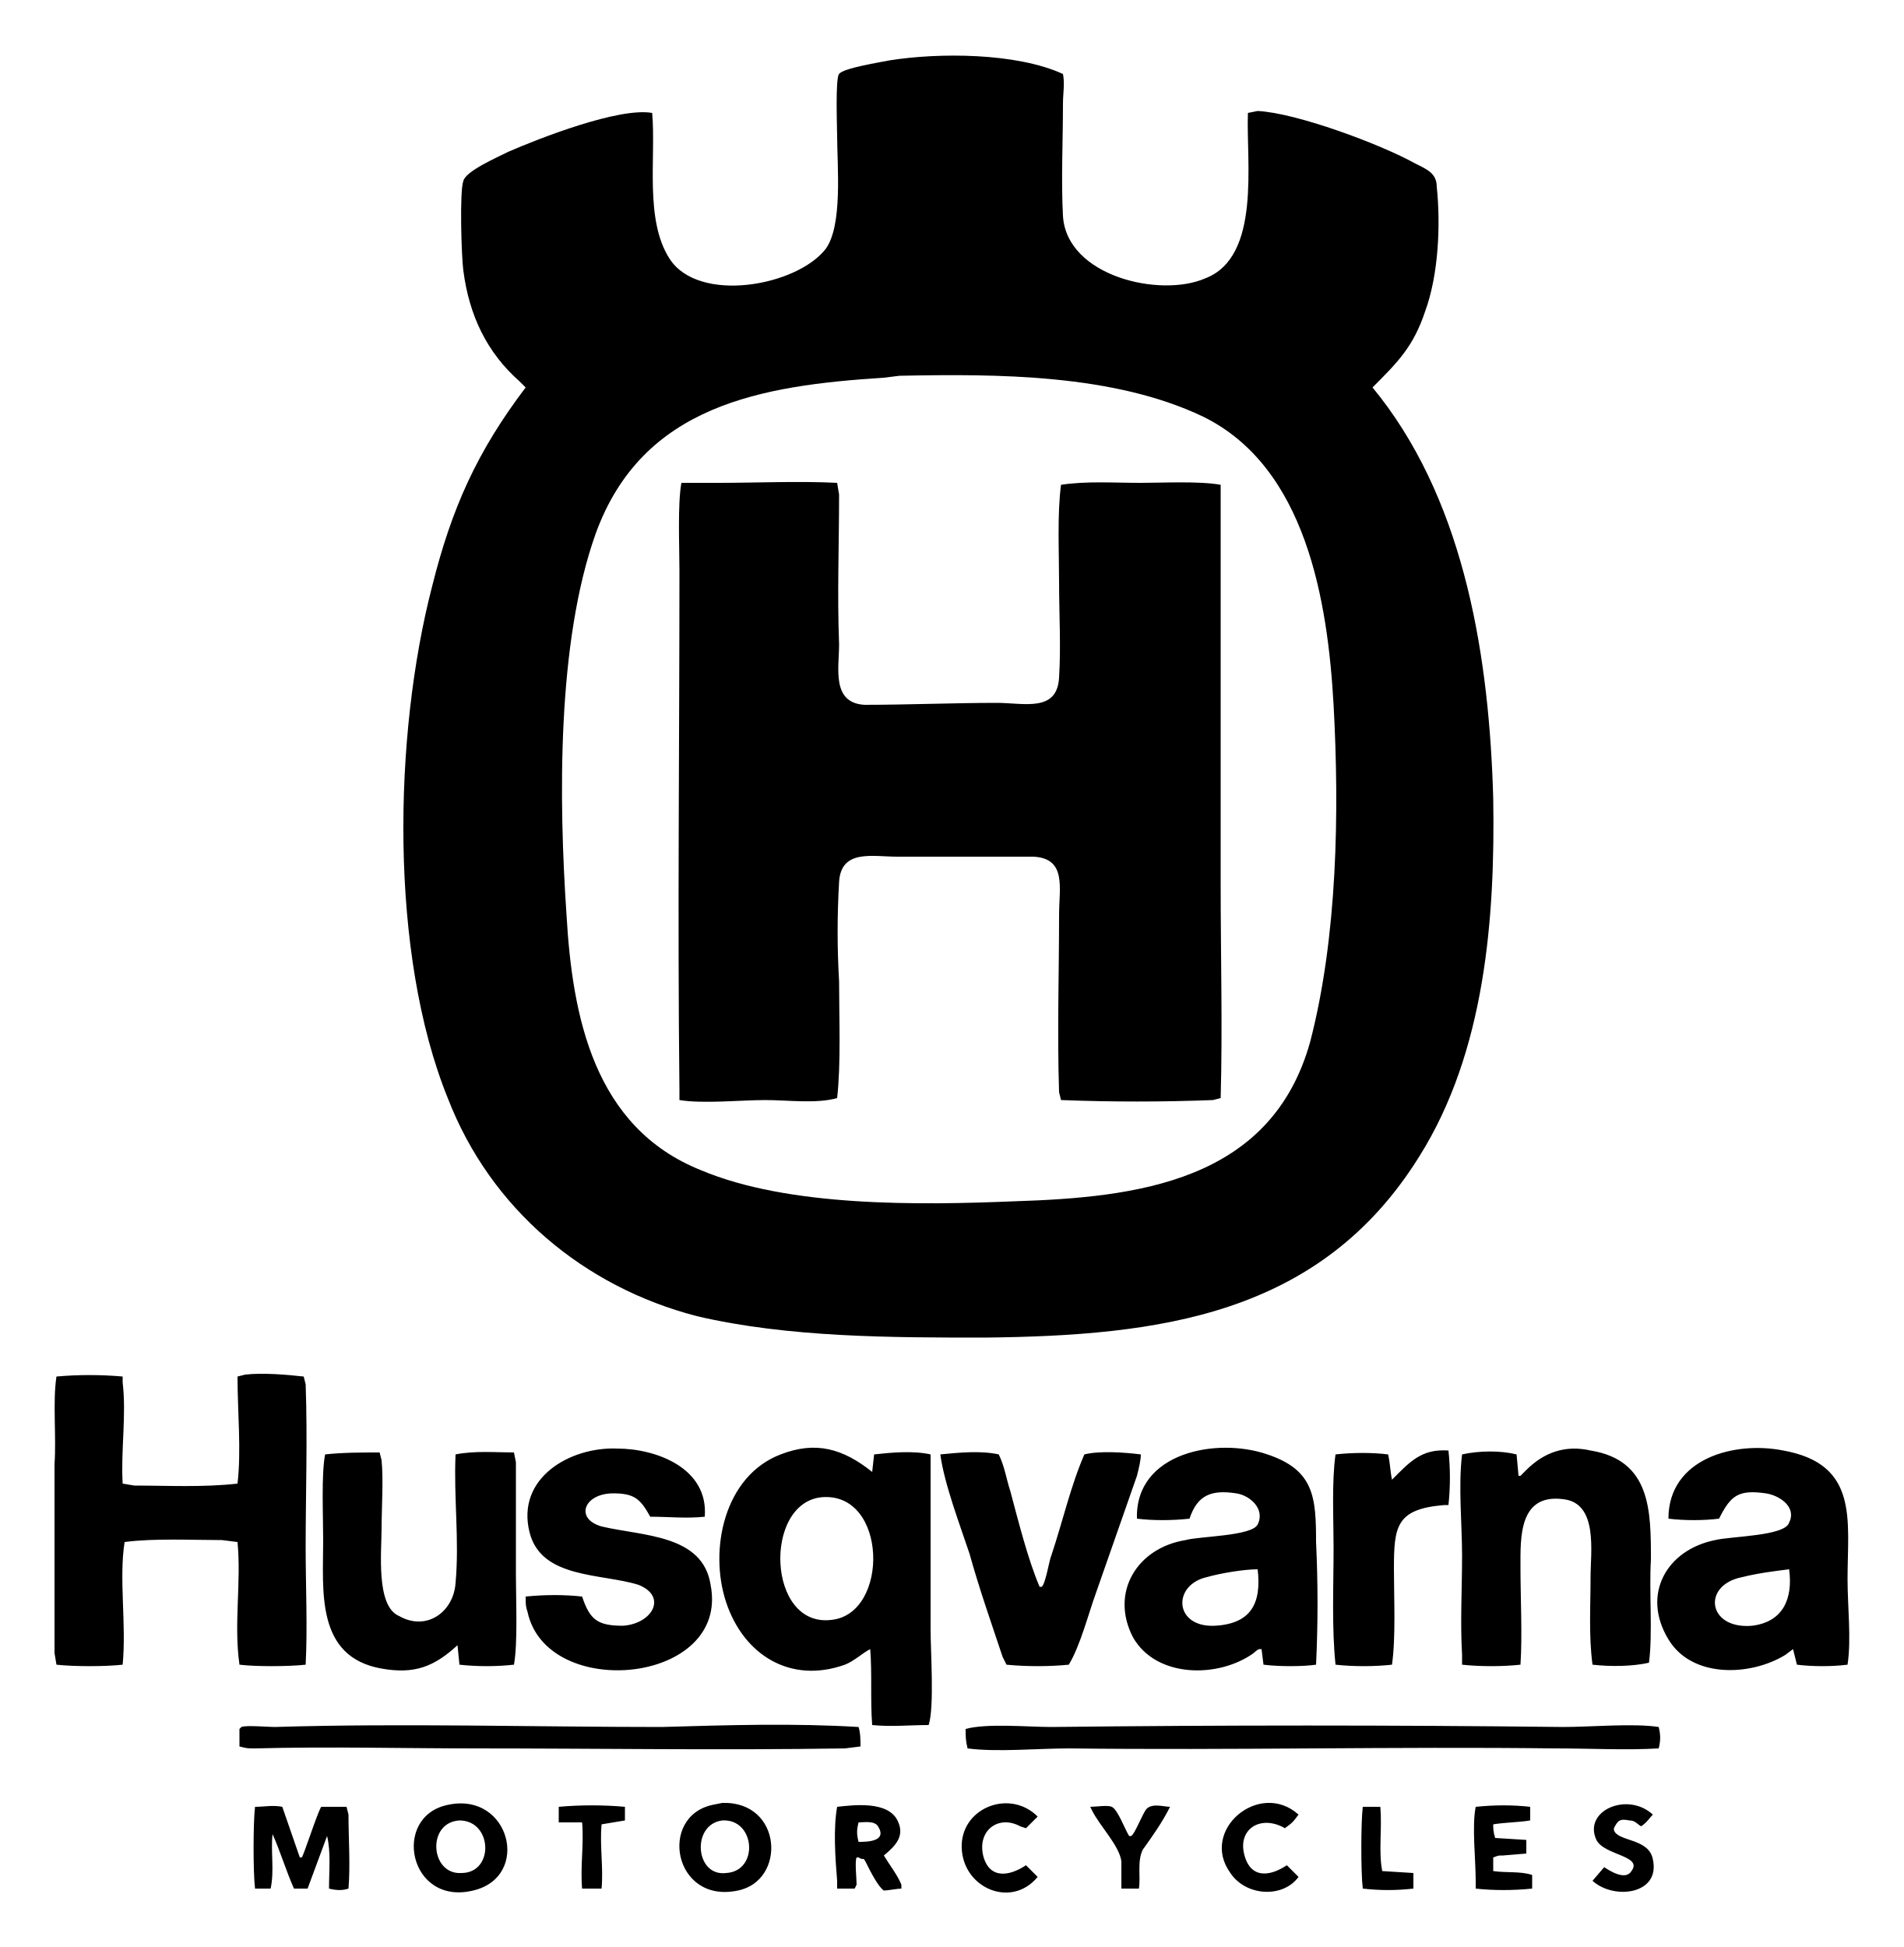
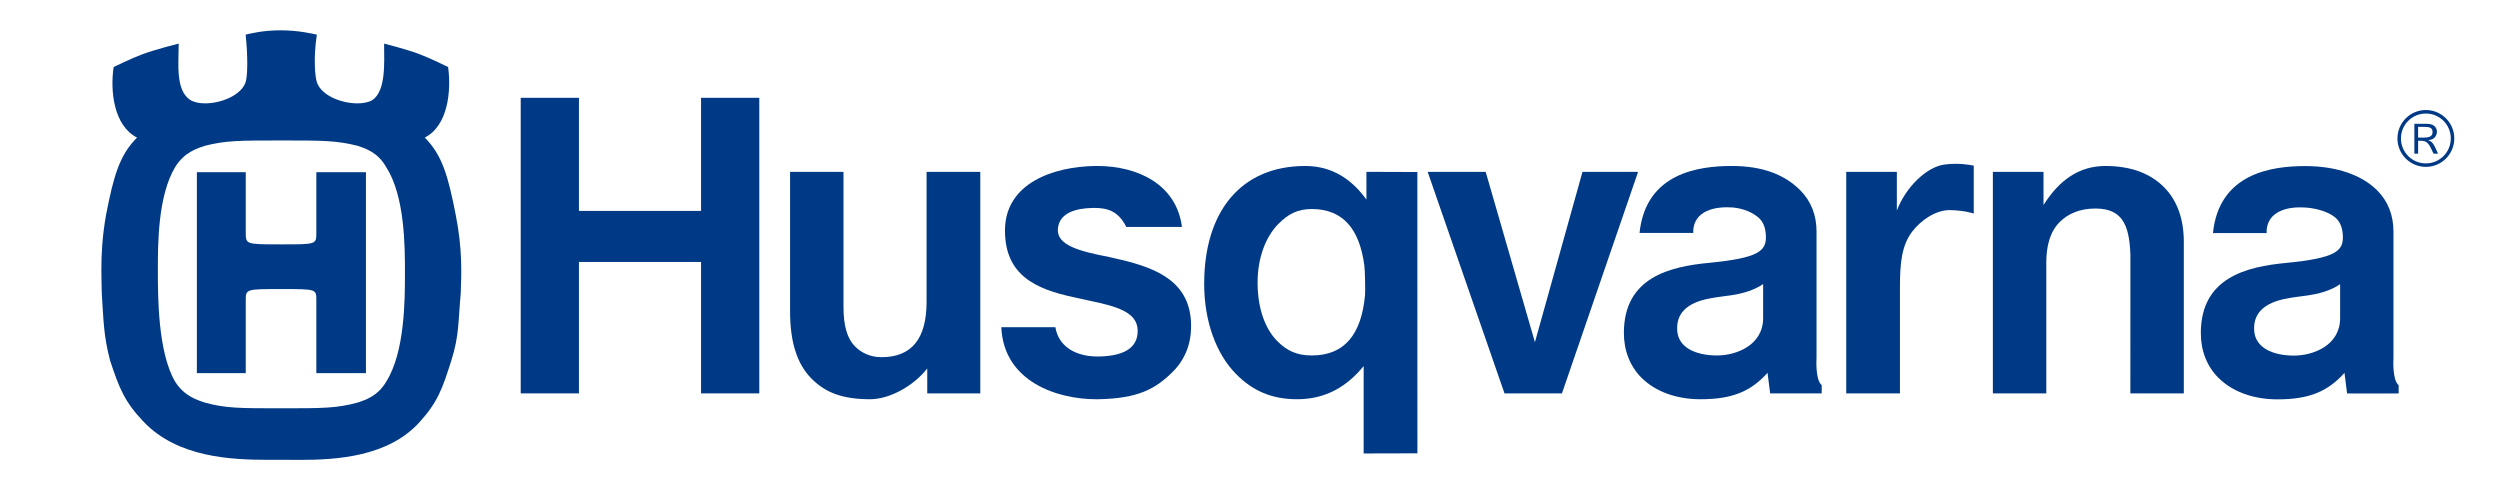
- <svg xmlns="http://www.w3.org/2000/svg" viewBox="0 0 978 1000">
-   <path fill="currentColor" fill-rule="evenodd" d="M335 58c-17-3-58 13-74 20-6 3-22 10-23 15-2 5-1 39 0 46 3 23 12 42 29 57l3 3c-25 33-38 62-48 102-20 77-22 189 8 263 22 57 70 97 128 112 47 11 100 11 148 11 89-1 172-11 223-93 34-54 39-123 38-184-2-71-14-149-58-206l-4-5c13-13 21-21 27-39 7-19 8-45 6-64 0-7-5-9-11-12-18-10-61-26-81-27l-5 1c-1 25 7 74-22 85-23 10-71-1-73-32-1-18 0-39 0-58 0-5 1-10 0-15-24-11-64-11-89-7-5 1-24 4-26 7-2 2-1 28-1 32 0 15 3 46-6 58-15 19-65 28-80 5-13-20-7-52-9-75zM454 194c-63 4-124 14-148 80-20 56-19 137-15 196 3 52 14 109 69 131 45 19 112 18 161 16 63-2 132-10 152-82 14-54 15-118 12-173-3-53-14-122-67-148-46-22-106-22-156-21l-8 1zM350 248c-2 11-1 33-1 45 0 89-1 178 0 267v5c12 2 32 0 44 0 12 0 26 2 37-1 2-18 1-41 1-60-1-17-1-34 0-51 1-17 17-13 30-13 23 0 46 0 70 0 17 1 13 16 13 30 0 30-1 60 0 91l1 4c26 1 52 1 78 0l4-1c1-36 0-73 0-110 0-66 0-132 0-198v-7c-11-2-30-1-41-1-14 0-28-1-41 1-2 15-1 35-1 50 0 16 1 33 0 49-1 18-18 13-32 13-22 0-46 1-68 1-17-1-13-19-13-31-1-26 0-51 0-77l-1-6c-19-1-42 0-61 0h-19zM29 707c-2 13 0 31-1 45 0 33 0 65 0 97l1 6c9 1 25 1 34 0 2-21-2-44 1-63 15-2 35-1 50-1l8 1c2 21-2 42 1 63 8 1 25 1 34 0 1-19 0-41 0-60 0-28 1-56 0-84l-1-4c-9-1-21-2-30-1l-4 1c0 18 2 38 0 55-18 2-36 1-53 1l-6-1c-1-17 2-35 0-52v-3c-11-1-23-1-34 0zM299 820c-9-1-19-1-29 0 0 4 0 5 1 8 10 46 104 37 94-14-4-26-35-25-56-30-14-4-9-17 6-17 11 0 14 3 19 12 9 0 19 1 28 0 2-25-25-35-45-35-24-1-52 15-45 43 6 24 37 21 56 27 15 6 7 20-8 21-13 0-17-3-21-15zM447 847c1 13 0 26 1 39 10 1 19 0 29 0 3-9 1-38 1-49v-85v-5c-9-2-20-1-29 0l-1 9c-15-12-29-16-47-9-29 11-37 49-28 76 9 27 33 42 61 32 5-2 9-6 13-8zM584 780c8 1 18 1 27 0 4-12 11-15 24-13 7 1 15 8 11 16-3 6-30 6-37 8-25 4-39 27-27 50 12 21 44 21 62 8 0 0 2-2 3-2h1l1 8c8 1 20 1 27 0 1-21 1-42 0-63 0-23-1-37-25-45-26-9-68-1-67 33zM780 758l-1-11c-8-2-19-2-28 0-2 16 0 36 0 52 0 17-1 34 0 51v5c9 1 21 1 30 0 1-15 0-34 0-50 0-15-1-38 22-35 18 2 14 27 14 40 0 15-1 30 1 45 9 1 20 1 29-1 2-15 0-37 1-53 0-25 0-51-31-56-13-3-24 1-33 10-1 1-2 2-3 3h-1zM857 780c8 1 18 1 26 0 6-12 10-15 24-13 7 1 16 7 12 15-2 7-30 7-38 9-25 5-38 28-24 51 12 20 42 19 60 8l4-3 2 8c8 1 18 1 26 0 2-13 0-30 0-44 0-30 6-59-33-66-25-5-59 4-59 35zM715 760c-1-5-1-9-2-13-8-1-18-1-27 0-2 14-1 33-1 48 0 19-1 41 1 60 9 1 20 1 29 0 2-14 1-34 1-49 0-22 1-31 26-33h2c1-9 1-19 0-28-14-1-20 6-29 15zM167 747c-2 10-1 32-1 44 0 26-4 60 30 66 17 3 27-1 39-12l1 10c9 1 19 1 28 0 2-11 1-33 1-46v-58l-1-5c-9 0-20-1-30 1-1 22 2 44 0 66-1 15-15 25-29 17-12-5-9-33-9-45 0-10 1-25 0-35l-1-4c-9 0-19 0-28 1zM483 747c2 15 10 36 15 51 5 18 11 35 17 53l2 4c10 1 22 1 32 0 6-10 10-26 14-37l21-60c1-4 2-8 2-11-8-1-21-2-29 0-7 16-11 34-17 52-1 2-3 15-5 16h-1c-6-14-11-34-15-49-2-6-3-13-6-19-9-2-20-1-30 0zM422 769c-30 3-28 67 5 63 30-3 29-66-5-63zM646 806c-7 0-19 2-26 4-18 4-17 26 4 25 19-1 24-12 22-29zM919 806c-8 1-16 2-24 4-21 4-18 27 5 25 16-2 21-14 19-29zM123 888v9c4 1 4 1 8 1 38-1 76 0 113 0 63 0 126 1 190 0l8-1c0-3 0-7-1-10-33-2-67-1-101 0-66 0-133-2-199 0-3 0-15-1-17 0l-1 1zM496 888c0 4 0 6 1 10 15 2 36 0 52 0 84 1 167-1 250 0 18 0 36 1 53 0 1-4 1-7 0-11-13-2-35 0-49 0-88-1-175-1-263 0-12 0-33-2-44 1zM230 927c-29 6-20 52 13 44 30-7 19-51-13-44zM366 927c-28 6-20 51 13 44 25-5 23-46-8-45l-5 1zM533 964l-6-6c-9 6-19 7-22-5-3-13 8-21 19-15l3 1 6-6c-14-14-38-5-39 14-1 22 25 34 39 17zM667 964l-6-6c-9 6-19 7-22-6-3-13 9-20 21-13 4-3 4-3 7-7-20-18-51 8-35 30 8 12 27 13 35 2zM824 959l-6 7c11 10 35 7 31-11-2-11-18-9-20-15v-1c2-4 3-5 8-4 3 0 4 2 6 3 3-2 4-4 6-6-13-12-36-2-29 13 4 8 24 8 18 16-3 5-11 0-14-2zM131 928c-1 8-1 34 0 42h8c2-9 0-19 1-28 4 9 7 19 11 28 3 0 5 0 7 0l10-27c2 8 1 18 1 27 4 1 7 1 10 0 1-12 0-26 0-38l-1-4h-13c-2 3-9 25-10 26h-1l-9-26c-5-1-9 0-14 0zM287 928c0 3 0 4 0 8h12c1 11-1 23 0 34 4 0 6 0 10 0 1-11-1-22 0-33l12-2v-7c-11-1-23-1-34 0zM430 928c-2 11-1 26 0 38v4h9l1-2c0-3-1-12 0-14h1c3 2 2-1 4 3 2 4 6 12 9 14 2 0 7-1 9-1v-2c-2-5-6-10-9-15 6-5 11-10 7-18-5-10-22-8-31-7zM560 928l1 2c4 8 14 18 15 26v14c3 0 6 0 9 0 1-6-1-14 2-20 5-7 10-14 14-22-3 0-9-2-12 1-2 2-6 13-8 14h-1c-2-3-6-14-9-15-2-1-8 0-11 0zM700 928c-1 8-1 34 0 42 9 1 17 1 26 0 0-3 0-5 0-8l-16-1c-2-10 0-22-1-33-3 0-6 0-9 0zM758 928c-2 10 0 27 0 38v4c9 1 19 1 29 0v-7c-6-2-13-1-20-2v-7c3-1 2-1 5-1l12-1v-7l-16-1c-1-3-1-5-1-7 6-1 13-1 19-2v-7c-9-1-18-1-28 0zM236 935c-17 1-15 28 1 27 17 0 16-27-1-27zM371 935c-16 2-14 29 2 27 17-1 15-28-2-27zM441 936c-1 4-1 6 0 10 4 0 15 0 10-8-2-3-7-2-10-2z" />
+ <svg xmlns="http://www.w3.org/2000/svg" version="1.1" x="0px" y="0px" width="255px" height="50px" viewBox="0 0 255 50" enable-background="new 0 0 255 50" xml:space="preserve">
+   <g>
+     <path fill="#003985" d="M99.99,17.528h-5.479v13.254c0,3.749-1.506,5.65-4.595,5.65c-1.197,0-2.084-0.478-2.709-1.099   c-0.789-0.794-1.171-2.107-1.171-4.023V17.528h-5.448v14.243c0,3.132,0.716,5.373,2.191,6.853c1.41,1.409,3.127,2.098,5.976,2.098   c1.988,0,4.427-1.354,5.825-3.137v2.54h5.409V17.528" />
+     <path fill="#003985" d="M175.114,36.259c-0.03,0-0.062-0.002-0.092-0.002c-2.035-0.03-3.793-0.775-3.94-2.476   c-0.144-1.698,0.84-2.915,3.427-3.36c0.67-0.134,1.372-0.198,2.048-0.299c1.024-0.156,2.241-0.441,3.283-1.144v3.462   C179.84,35.2,177.135,36.259,175.114,36.259 M176.643,16.93h-0.073c-3.238,0.014-8.703,0.676-9.337,6.83h5.479   c-0.062-2.436,2.566-2.618,3.357-2.618c0.139,0,0.222,0.004,0.222,0.004c1.161,0,2.227,0.369,2.999,0.984   c0.478,0.382,0.795,0.965,0.831,1.916c0.06,1.534-0.674,2.268-5.805,2.764c-3.959,0.383-8.68,1.457-8.68,7.147   c0,1.815,0.625,3.395,1.79,4.566c1.42,1.419,3.561,2.2,6.028,2.2c3.265,0,5.152-0.818,6.834-2.697l0.267,2.099h5.258v-0.848   c-0.679-0.535-0.527-2.78-0.527-2.78V23.621c0-1.689-0.561-3.112-1.672-4.225C182.058,17.837,179.836,16.93,176.643,16.93" />
+     <path fill="#003985" d="M133.8,36.257c-1.54,0-2.545-0.491-3.506-1.455c-1.304-1.306-2.02-3.431-2.02-5.995   c0-2.443,0.786-4.63,2.149-5.998c0.988-0.988,1.947-1.488,3.377-1.488c3.19,0,4.873,2.048,5.364,5.763   c0.075,0.565,0.101,2.614,0.07,3C138.875,34.067,137.171,36.257,133.8,36.257 M133.129,16.931c-6.518,0-10.303,4.601-10.303,12.02   c0,3.781,1.198,7.142,3.285,9.233c1.681,1.686,3.597,2.538,6.206,2.538c2.967,0,5.13-1.358,6.775-3.384v8.915l5.484-0.014   l-0.005-28.693l-5.195-0.018v2.83C137.975,18.422,136.022,16.931,133.129,16.931" />
+     <polygon fill="#003985" points="77.447,9.977 71.508,9.977 71.508,21.514 59.052,21.514 59.052,9.977 53.113,9.977 53.113,40.125    59.052,40.125 59.052,26.719 71.508,26.719 71.508,40.125 77.447,40.125  " />
+     <path fill="#003985" d="M111.907,16.93h-0.21c-4.197,0.061-9.189,1.722-9.189,6.586c0,4.58,3.167,5.972,6.976,6.793   c0.51,0.119,1.029,0.23,1.534,0.336c2.843,0.596,4.979,1.161,5.024,3.043c0.047,1.88-1.542,2.615-3.884,2.674   c-0.066,0.001-0.131,0.001-0.196,0.001c-2.248,0-3.984-1.008-4.315-2.986h-5.516c0.255,5.583,5.737,7.346,9.681,7.346   c0.091,0,0.182,0,0.271-0.003c3.964-0.082,5.761-1.02,7.538-2.798c1.24-1.238,1.871-2.811,1.871-4.67   c0-4.409-3.345-5.856-7.148-6.757l-1.193-0.275c-2.958-0.579-5.388-1.172-5.246-2.88c0.138-1.713,1.994-2.085,3.445-2.127   c0.095-0.001,0.189-0.003,0.282-0.003c1.327,0,2.438,0.31,3.246,1.934h5.681C120.003,18.835,116.099,16.93,111.907,16.93" />
+     <polygon fill="#003985" points="167.085,17.528 161.414,17.528 156.563,34.906 151.539,17.528 145.622,17.528 153.459,40.125    159.319,40.125  " />
+     <path fill="#003985" d="M199.459,16.709c-0.369,0-0.768,0.022-1.178,0.082c-1.776,0.263-3.889,2.279-4.803,4.686v-3.949h-5.162   v22.597h5.479V29.336c0-2.454,0.155-4.309,1.285-5.759c0.838-1.078,2.31-2.147,3.789-2.147c0.028,0,0.056,0.001,0.083,0.001   c1.498,0.042,2.371,0.35,2.371,0.35v-4.884C201.323,16.897,200.523,16.709,199.459,16.709" />
+     <path fill="#003985" d="M214.753,16.931c-2.678,0-4.694,1.419-6.316,3.981v-3.384h-5.164v22.598h5.449v-13.33   c0-1.625,0.347-3.132,1.364-4.147c0.869-0.877,2.112-1.378,3.612-1.378h0.14c2.511,0.047,3.362,1.493,3.463,4.727l-0.004,14.128   h5.452V24.679c0-2.366-0.685-4.253-2.036-5.604C219.307,17.669,217.321,16.931,214.753,16.931" />
+     <path fill="#003985" d="M37.327,17.563h-5.061v6.15c0,1.213,0.05,1.213-3.546,1.213c-3.666,0-3.653,0-3.653-1.213v-6.15H20.08   v20.496h4.987v-7.4c0-1.175-0.012-1.175,3.653-1.175c3.596,0,3.546,0,3.546,1.175v7.4h5.061V17.563 M28.72,41.646   c-4.29,0-5.724,0-7.85-0.588c-0.736-0.257-2.054-0.624-3.009-2.13c-1.759-3.009-1.759-8.663-1.759-11.382s0-7.528,1.759-10.5   c0.955-1.543,2.273-1.911,3.009-2.167c2.125-0.551,3.56-0.551,7.85-0.551c4.184,0,5.612,0,7.78,0.551   c0.73,0.256,2.016,0.624,2.893,2.167c1.912,2.972,1.912,8.111,1.912,10.829c0,2.646,0,8.044-1.912,11.053   c-0.877,1.506-2.163,1.874-2.893,2.13C34.332,41.646,32.904,41.646,28.72,41.646 M28.646,3.092L28.646,3.092   c-1.869,0-3.077,0.326-3.591,0.441c0.256,2.383,0.183,4.295,0,4.846c-0.46,1.351-2.508,2.164-4.127,2.164   c-0.583,0-1.108-0.105-1.486-0.327c-1.58-0.956-1.213-3.858-1.213-5.769c0,0-2.313,0.57-3.743,1.102   c-1.158,0.438-2.894,1.287-2.894,1.287c-0.367,2.425,0,5.985,2.385,7.198c-1.8,1.801-2.385,3.931-3.155,7.857   c-0.391,2.203-0.479,3.99-0.482,5.524v0.146c0.001,0.861,0.029,1.645,0.041,2.374c0.184,2.787,0.184,4.295,0.845,6.83   c0.951,2.897,1.516,4.263,3.445,6.278c3.492,3.644,8.972,3.858,12.727,3.858c0.463,0,0.901-0.003,1.304-0.004   c0.559,0.002,1.186,0.012,1.862,0.012c3.762,0,9.037-0.307,12.245-3.867c1.846-2.044,2.31-3.38,3.229-6.278   c0.809-2.535,0.697-4.043,0.956-6.83c0.073-2.059,0.185-4.52-0.515-8.043c-0.771-3.926-1.359-6.057-3.155-7.857   c2.384-1.213,2.714-4.773,2.384-7.198c0,0-1.824-0.904-3.045-1.359c-1.329-0.49-3.483-1.029-3.483-1.029   c0,1.911,0.216,4.813-1.212,5.769c-0.388,0.222-0.924,0.327-1.512,0.327c-1.645,0-3.704-0.813-4.137-2.164   c-0.184-0.551-0.367-2.463,0-4.846C31.801,3.418,30.373,3.092,28.646,3.092" />
+     <path fill="#003985" d="M233.96,36.272h-0.091c-2.036-0.032-3.789-0.781-3.936-2.482c-0.148-1.692,0.84-2.916,3.426-3.361   c0.675-0.133,1.374-0.196,2.045-0.298c1.023-0.151,2.242-0.436,3.288-1.139v3.463C238.692,35.21,235.991,36.272,233.96,36.272    M235.125,16.94h-0.072c-3.238,0.014-8.703,0.678-9.332,6.833h5.474c-0.062-2.441,2.565-2.623,3.353-2.623   c0.14,0,0.223,0.005,0.223,0.005c1.166,0,2.598,0.367,3.374,0.987c0.474,0.382,0.791,0.966,0.827,1.916   c0.06,1.53-0.675,2.264-5.805,2.761c-3.964,0.385-8.682,1.461-8.682,7.151c0,1.813,0.621,3.395,1.792,4.565   c1.419,1.416,3.56,2.2,6.025,2.2c3.266,0,5.15-0.823,6.835-2.701l0.266,2.099h5.259V39.29c-0.679-0.539-0.528-2.779-0.528-2.779   V23.636c0-1.694-0.56-3.113-1.671-4.226C240.903,17.851,238.327,16.94,235.125,16.94" />
+   </g>
+   <path fill="#003985" d="M247.439,17.021c-1.603,0-2.899-1.297-2.899-2.9c0-1.601,1.296-2.899,2.899-2.899  c1.601,0,2.899,1.298,2.899,2.899C250.338,15.724,249.04,17.021,247.439,17.021 M247.439,11.58c-1.406,0-2.542,1.135-2.542,2.542  c0,1.408,1.136,2.543,2.542,2.543c1.407,0,2.542-1.136,2.542-2.543C249.98,12.714,248.846,11.58,247.439,11.58 M248.566,13.438  c0,0.295-0.148,0.56-0.38,0.708c-0.148,0.093-0.296,0.125-0.522,0.154c0.421,0.157,0.529,0.25,1.018,1.377h-0.458  c-0.513-1.127-0.644-1.322-1.397-1.322h-0.18v1.322h-0.382v-3.048h1.267C248.566,12.628,248.566,13.352,248.566,13.438   M246.646,14.037h0.505c0.497,0,0.971-0.047,0.971-0.568c0-0.497-0.397-0.528-0.908-0.528h-0.568V14.037z" />
</svg>
